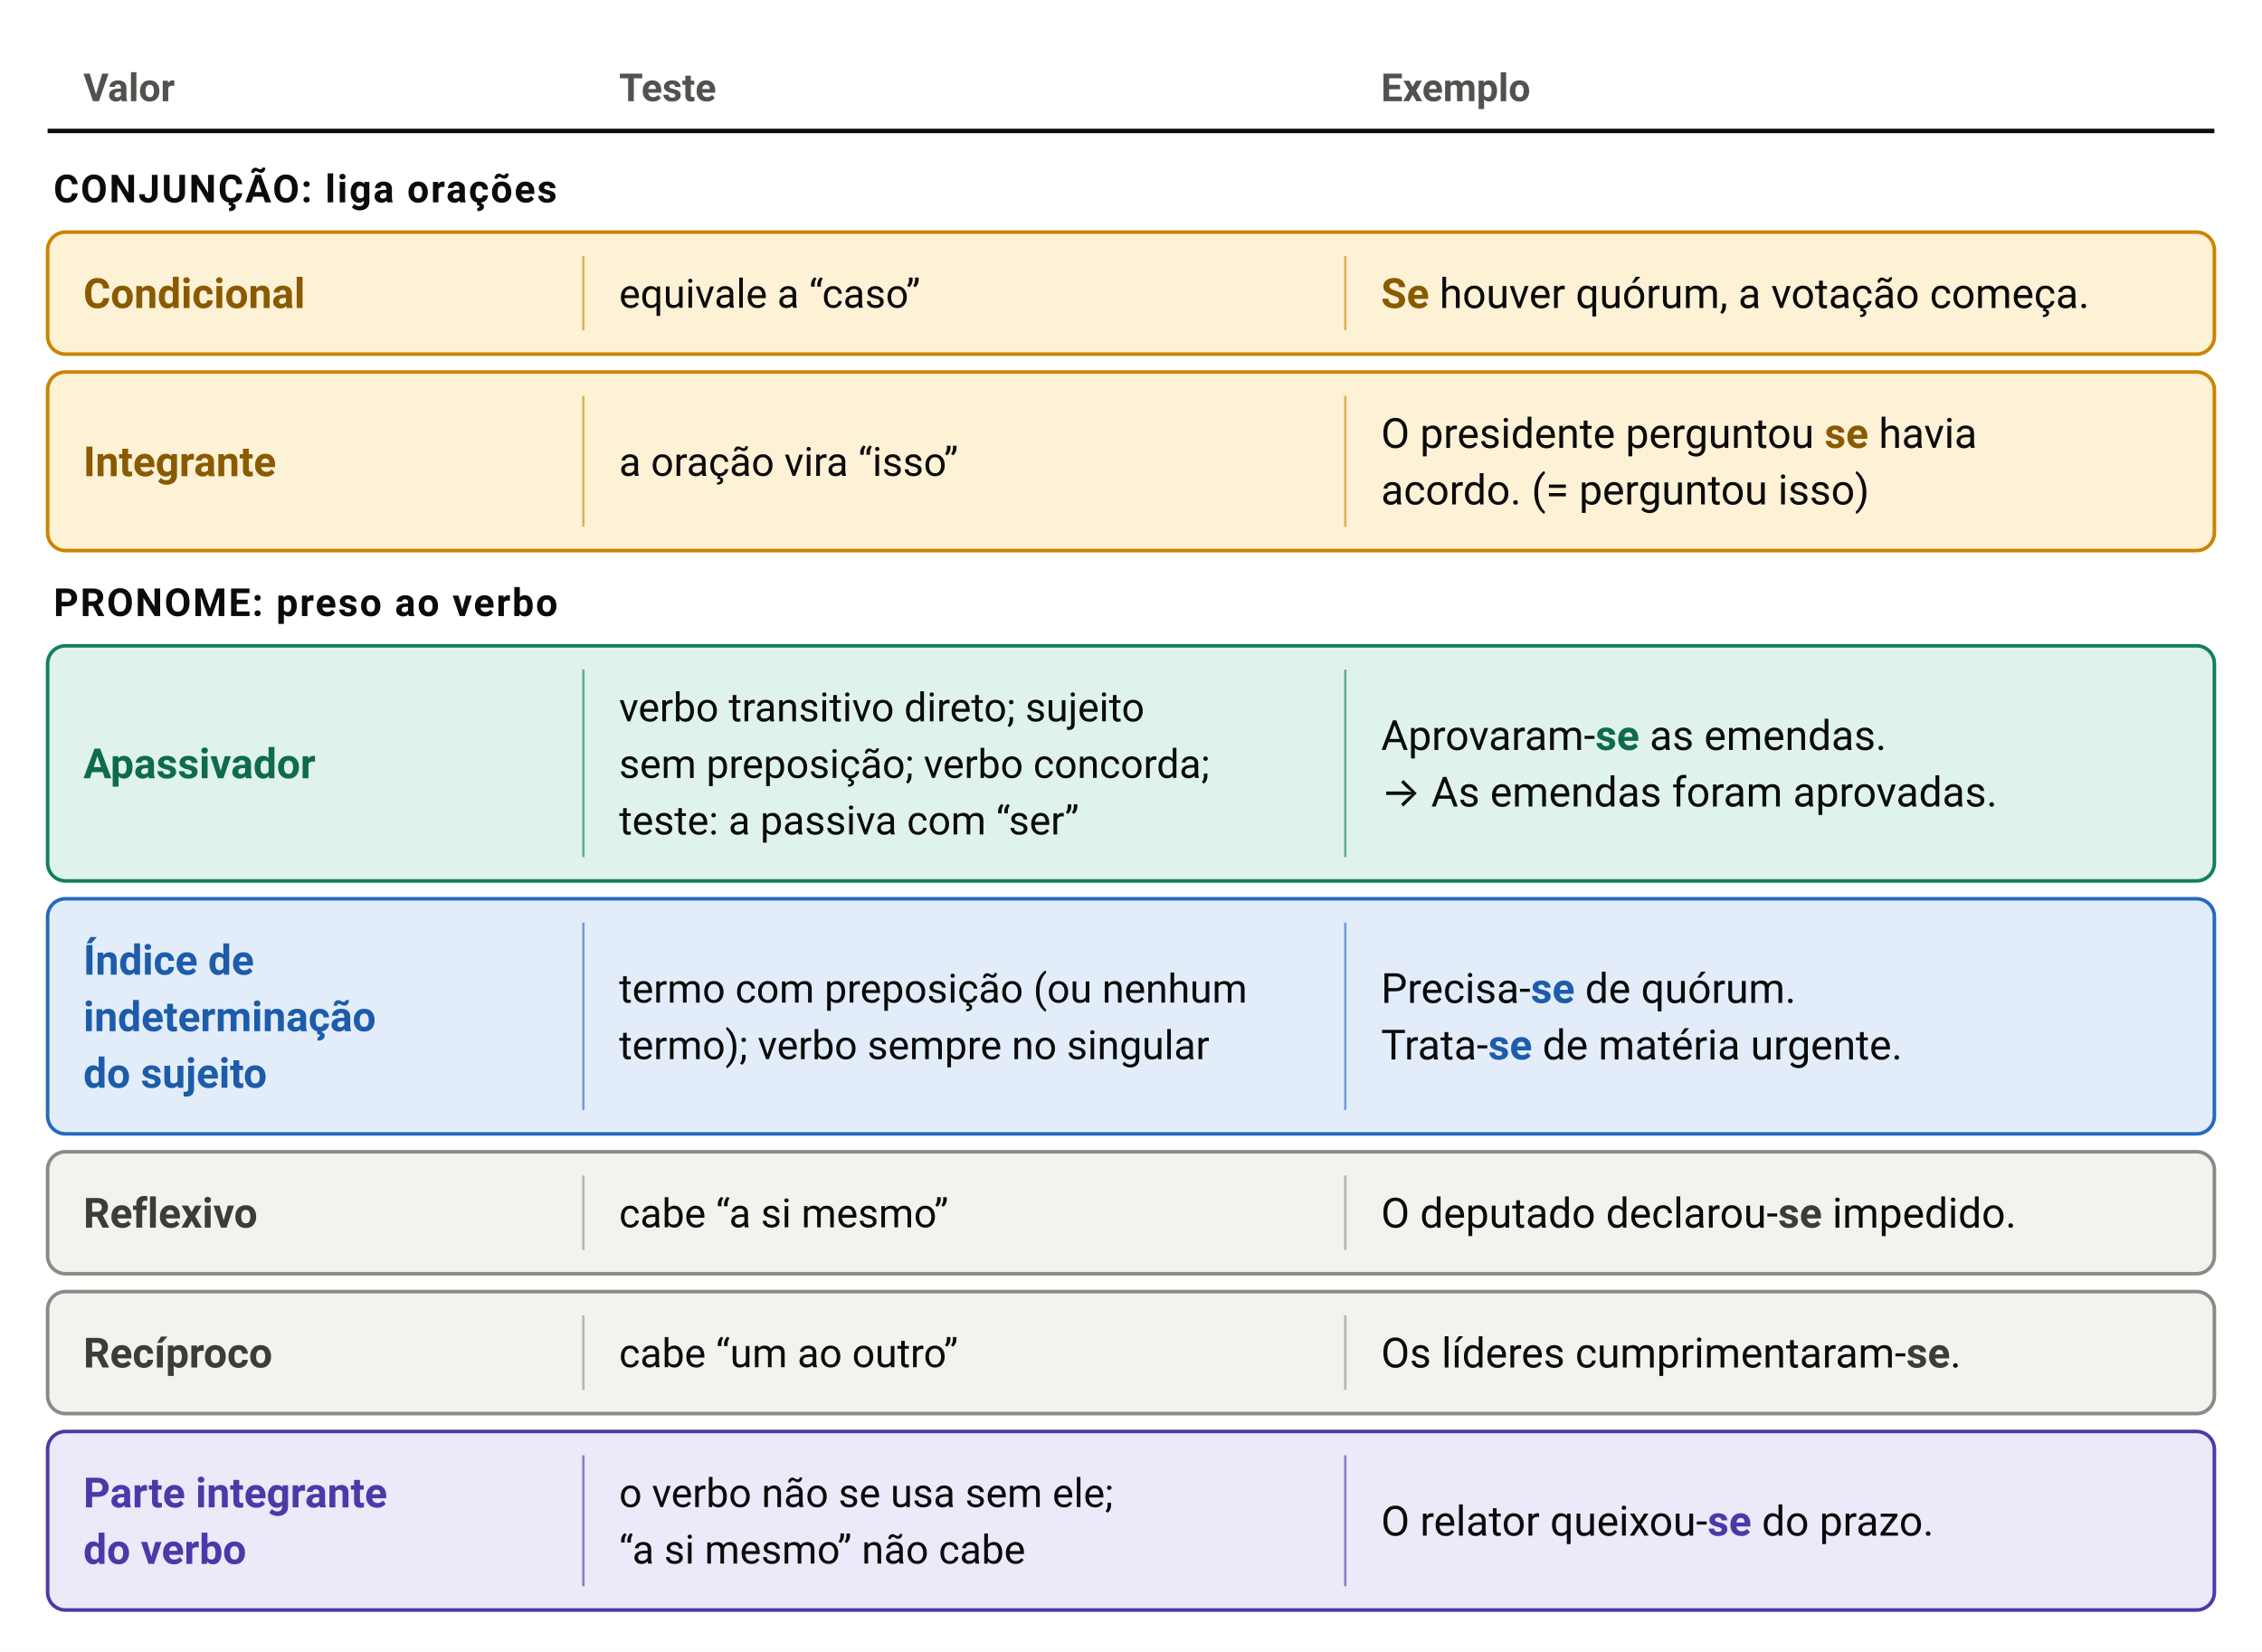
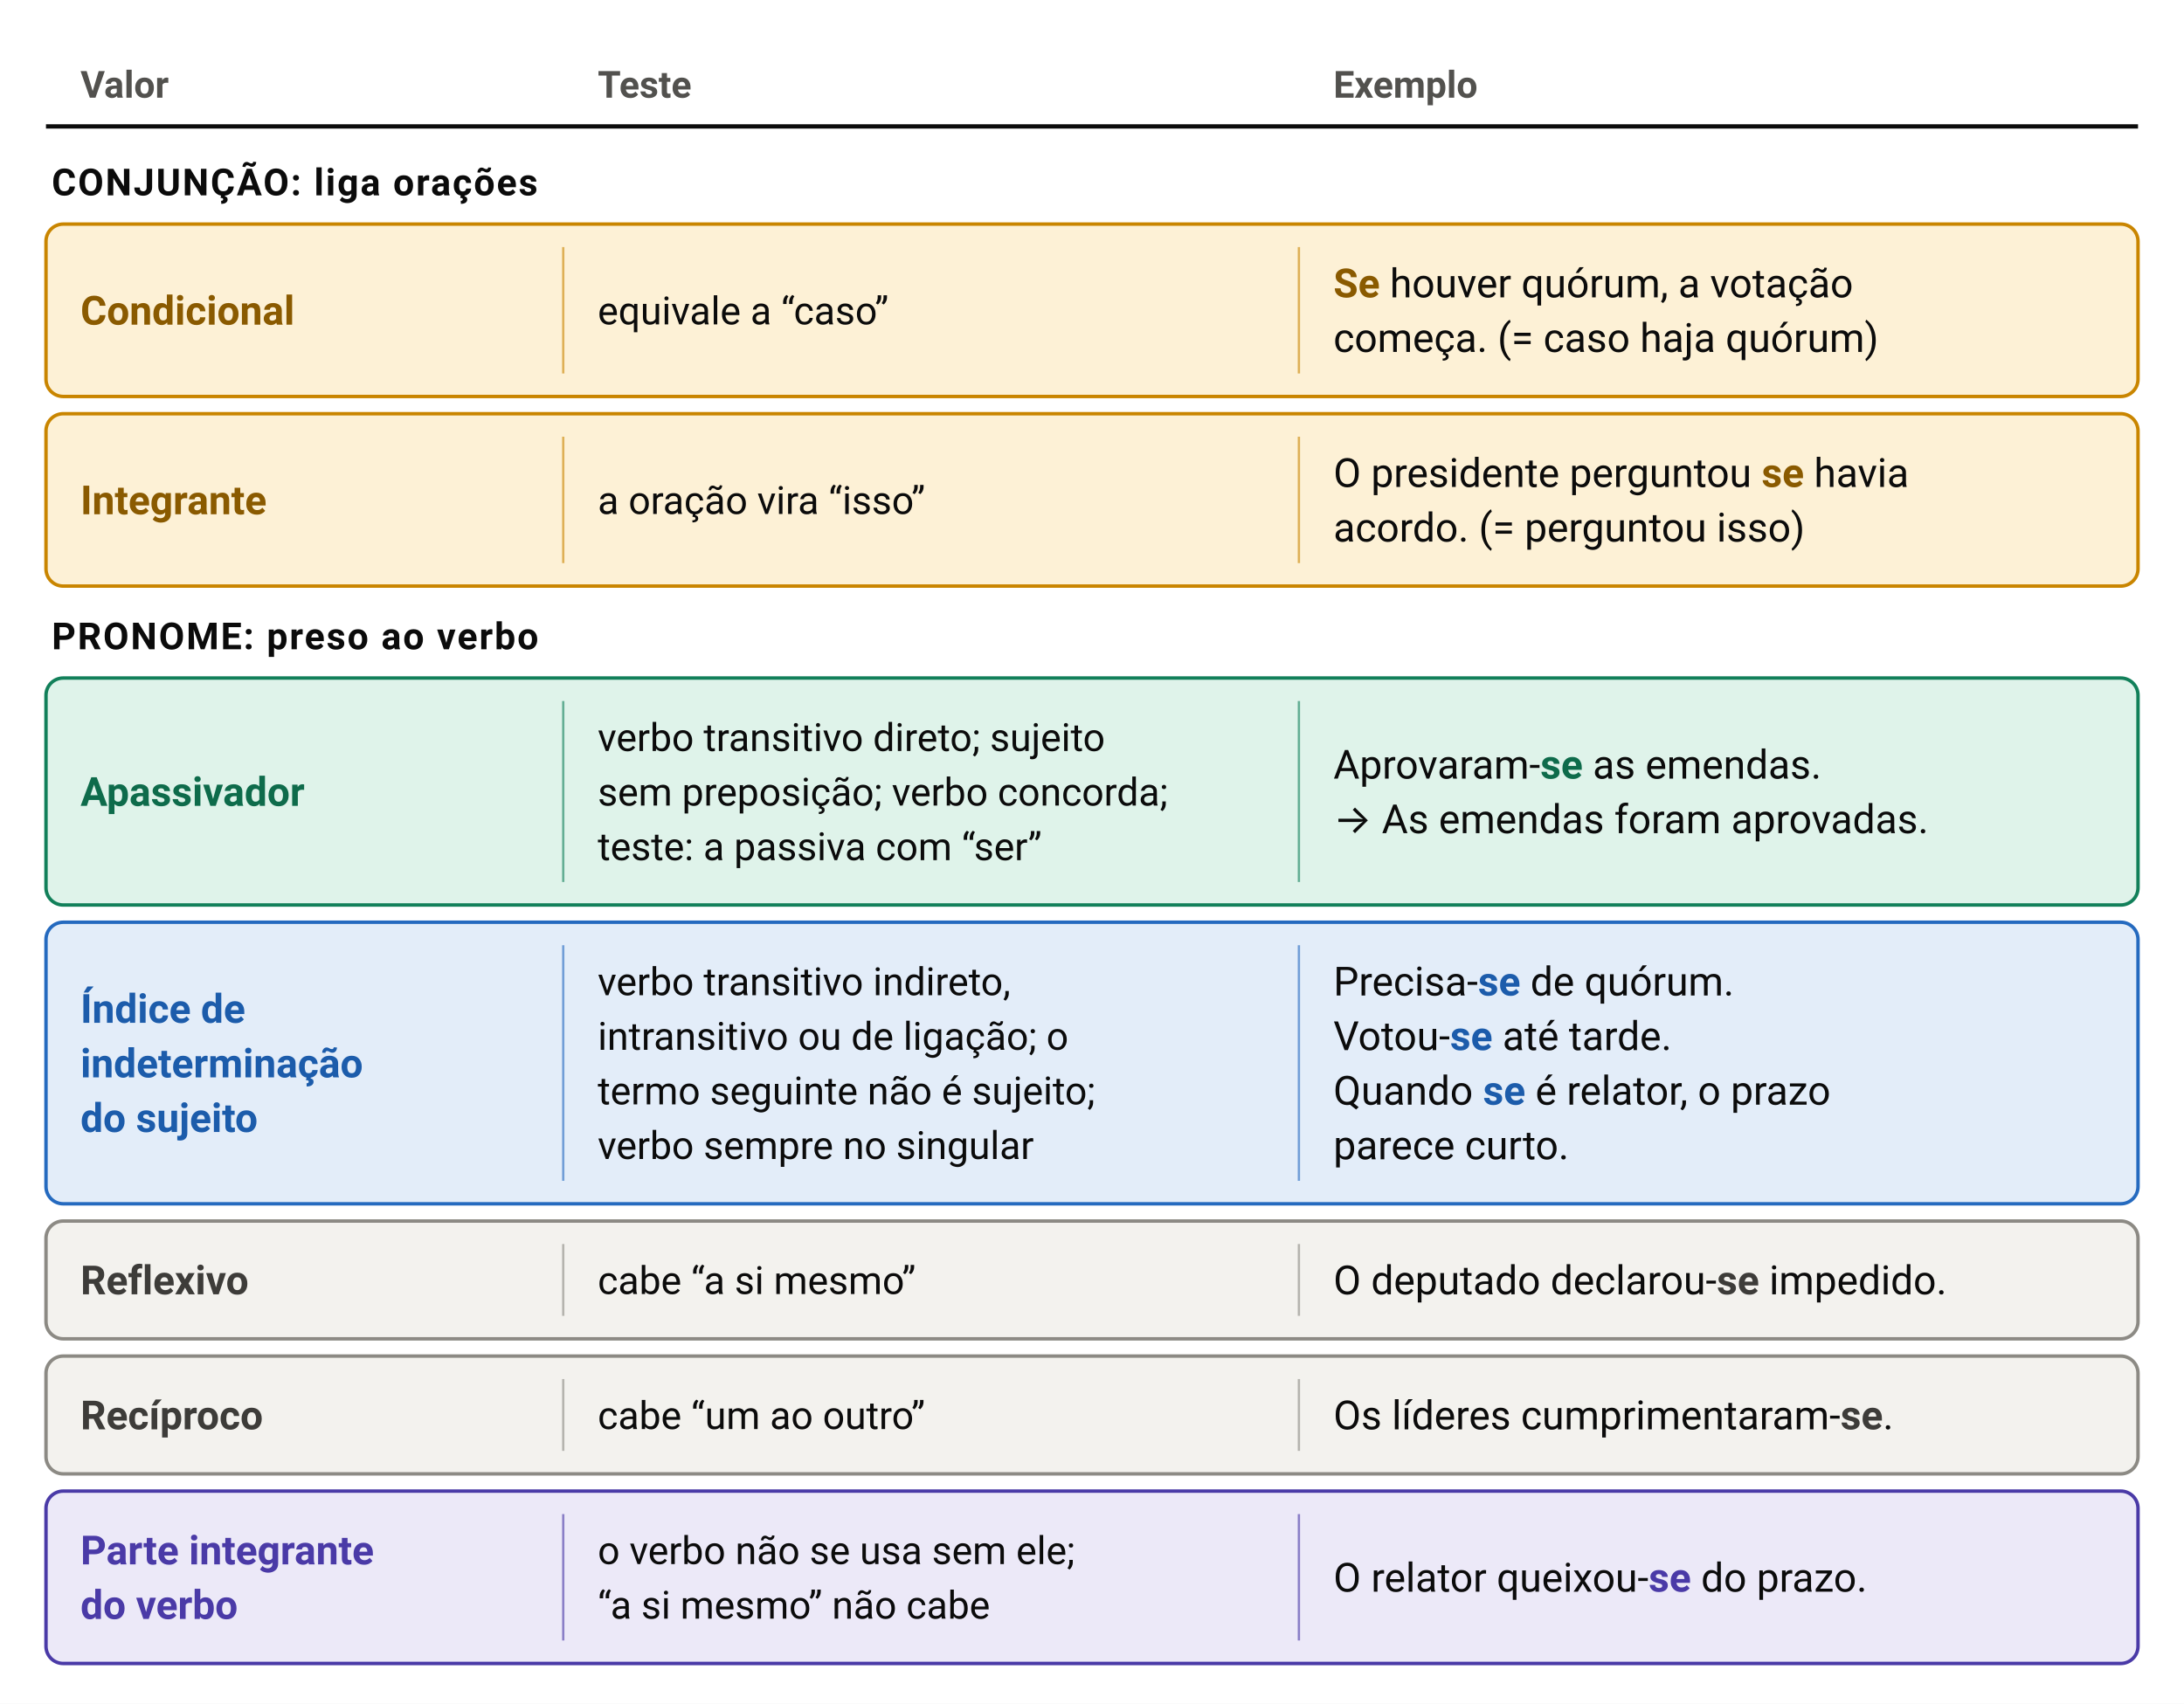
- <svg xmlns="http://www.w3.org/2000/svg" width="760" height="555" viewBox="0 0 760 555" font-family="system-ui, -apple-system, 'Segoe UI', Roboto, sans-serif">
-   <rect width="760" height="555" fill="#ffffff" />
+ <svg xmlns="http://www.w3.org/2000/svg" width="760" height="593" viewBox="0 0 760 593" font-family="system-ui, -apple-system, 'Segoe UI', Roboto, sans-serif">
+   <rect width="760" height="593" fill="#ffffff" />
  <g font-size="13" font-weight="700" fill="#52514e">
    <text x="28" y="34">Valor</text>
    <text x="208" y="34">Teste</text>
    <text x="464" y="34">Exemplo</text>
  </g>
  <line x1="16" y1="44" x2="744" y2="44" stroke="#0b0b0b" stroke-width="1.5" />
  <text x="18" y="68" font-size="13" font-weight="700" fill="#0b0b0b" letter-spacing="0.6">CONJUNÇÃO: liga orações</text>
-   <rect x="16" y="78" width="728" height="41" rx="6" fill="#fdf1d6" stroke="#c98500" stroke-width="1.2" />
-   <line x1="196" y1="86" x2="196" y2="111" stroke="#c98500" stroke-width="0.8" stroke-opacity="0.6" />
-   <line x1="452" y1="86" x2="452" y2="111" stroke="#c98500" stroke-width="0.8" stroke-opacity="0.6" />
-   <text x="28" y="103.5" font-size="14" font-weight="700" fill="#8a5a00">Condicional</text>
-   <text x="208" y="103.4" font-size="13.5" fill="#0b0b0b">equivale a “caso”</text>
+   <rect x="16" y="78" width="728" height="60" rx="6" fill="#fdf1d6" stroke="#c98500" stroke-width="1.2" />
+   <line x1="196" y1="86" x2="196" y2="130" stroke="#c98500" stroke-width="0.8" stroke-opacity="0.6" />
+   <line x1="452" y1="86" x2="452" y2="130" stroke="#c98500" stroke-width="0.8" stroke-opacity="0.6" />
+   <text x="28" y="113.0" font-size="14" font-weight="700" fill="#8a5a00">Condicional</text>
+   <text x="208" y="112.9" font-size="13.5" fill="#0b0b0b">equivale a “caso”</text>
  <text x="464" y="103.5" font-size="14" fill="#0b0b0b">
-     <tspan font-weight="700" fill="#8a5a00">Se</tspan> houver quórum, a votação começa.</text>
-   <rect x="16" y="125" width="728" height="60" rx="6" fill="#fdf1d6" stroke="#c98500" stroke-width="1.2" />
-   <line x1="196" y1="133" x2="196" y2="177" stroke="#c98500" stroke-width="0.8" stroke-opacity="0.6" />
-   <line x1="452" y1="133" x2="452" y2="177" stroke="#c98500" stroke-width="0.8" stroke-opacity="0.6" />
-   <text x="28" y="160.0" font-size="14" font-weight="700" fill="#8a5a00">Integrante</text>
-   <text x="208" y="159.9" font-size="13.5" fill="#0b0b0b">a oração vira “isso”</text>
-   <text x="464" y="150.5" font-size="14" fill="#0b0b0b">O presidente perguntou <tspan font-weight="700" fill="#8a5a00">se</tspan> havia</text>
-   <text x="464" y="169.5" font-size="14" fill="#0b0b0b">acordo. (= perguntou isso)</text>
-   <text x="18" y="207" font-size="13" font-weight="700" fill="#0b0b0b" letter-spacing="0.6">PRONOME: preso ao verbo</text>
-   <rect x="16" y="217" width="728" height="79" rx="6" fill="#dff3ea" stroke="#12805a" stroke-width="1.2" />
-   <line x1="196" y1="225" x2="196" y2="288" stroke="#12805a" stroke-width="0.8" stroke-opacity="0.6" />
-   <line x1="452" y1="225" x2="452" y2="288" stroke="#12805a" stroke-width="0.8" stroke-opacity="0.6" />
-   <text x="28" y="261.5" font-size="14" font-weight="700" fill="#0e6b4b">Apassivador</text>
-   <text x="208" y="242.4" font-size="13.5" fill="#0b0b0b">verbo transitivo direto; sujeito</text>
-   <text x="208" y="261.4" font-size="13.5" fill="#0b0b0b">sem preposição; verbo concorda;</text>
-   <text x="208" y="280.4" font-size="13.5" fill="#0b0b0b">teste: a passiva com “ser”</text>
-   <text x="464" y="252.0" font-size="14" fill="#0b0b0b">Aprovaram-<tspan font-weight="700" fill="#0e6b4b">se</tspan> as emendas.</text>
-   <text x="464" y="271.0" font-size="14" fill="#0b0b0b">→ As emendas foram aprovadas.</text>
-   <rect x="16" y="302" width="728" height="79" rx="6" fill="#e3edf9" stroke="#256abf" stroke-width="1.2" />
-   <line x1="196" y1="310" x2="196" y2="373" stroke="#256abf" stroke-width="0.8" stroke-opacity="0.6" />
-   <line x1="452" y1="310" x2="452" y2="373" stroke="#256abf" stroke-width="0.8" stroke-opacity="0.6" />
-   <text x="28" y="327.5" font-size="14" font-weight="700" fill="#1c5cab">Índice de</text>
-   <text x="28" y="346.5" font-size="14" font-weight="700" fill="#1c5cab">indeterminação</text>
-   <text x="28" y="365.5" font-size="14" font-weight="700" fill="#1c5cab">do sujeito</text>
-   <text x="208" y="336.9" font-size="13.5" fill="#0b0b0b">termo com preposição (ou nenhum</text>
-   <text x="208" y="355.9" font-size="13.5" fill="#0b0b0b">termo); verbo sempre no singular</text>
-   <text x="464" y="337.0" font-size="14" fill="#0b0b0b">Precisa-<tspan font-weight="700" fill="#1c5cab">se</tspan> de quórum.</text>
-   <text x="464" y="356.0" font-size="14" fill="#0b0b0b">Trata-<tspan font-weight="700" fill="#1c5cab">se</tspan> de matéria urgente.</text>
-   <rect x="16" y="387" width="728" height="41" rx="6" fill="#f3f2ee" stroke="#8c8a84" stroke-width="1.2" />
-   <line x1="196" y1="395" x2="196" y2="420" stroke="#8c8a84" stroke-width="0.8" stroke-opacity="0.6" />
-   <line x1="452" y1="395" x2="452" y2="420" stroke="#8c8a84" stroke-width="0.8" stroke-opacity="0.6" />
-   <text x="28" y="412.5" font-size="14" font-weight="700" fill="#3d3c39">Reflexivo</text>
-   <text x="208" y="412.4" font-size="13.5" fill="#0b0b0b">cabe “a si mesmo”</text>
-   <text x="464" y="412.5" font-size="14" fill="#0b0b0b">O deputado declarou-<tspan font-weight="700" fill="#3d3c39">se</tspan> impedido.</text>
-   <rect x="16" y="434" width="728" height="41" rx="6" fill="#f3f2ee" stroke="#8c8a84" stroke-width="1.2" />
-   <line x1="196" y1="442" x2="196" y2="467" stroke="#8c8a84" stroke-width="0.8" stroke-opacity="0.6" />
-   <line x1="452" y1="442" x2="452" y2="467" stroke="#8c8a84" stroke-width="0.8" stroke-opacity="0.6" />
-   <text x="28" y="459.5" font-size="14" font-weight="700" fill="#3d3c39">Recíproco</text>
-   <text x="208" y="459.4" font-size="13.5" fill="#0b0b0b">cabe “um ao outro”</text>
-   <text x="464" y="459.5" font-size="14" fill="#0b0b0b">Os líderes cumprimentaram-<tspan font-weight="700" fill="#3d3c39">se</tspan>.</text>
-   <rect x="16" y="481" width="728" height="60" rx="6" fill="#ece9f8" stroke="#4a3aa7" stroke-width="1.2" />
-   <line x1="196" y1="489" x2="196" y2="533" stroke="#4a3aa7" stroke-width="0.8" stroke-opacity="0.6" />
-   <line x1="452" y1="489" x2="452" y2="533" stroke="#4a3aa7" stroke-width="0.8" stroke-opacity="0.6" />
-   <text x="28" y="506.5" font-size="14" font-weight="700" fill="#4a3aa7">Parte integrante</text>
-   <text x="28" y="525.5" font-size="14" font-weight="700" fill="#4a3aa7">do verbo</text>
-   <text x="208" y="506.4" font-size="13.5" fill="#0b0b0b">o verbo não se usa sem ele;</text>
-   <text x="208" y="525.4" font-size="13.5" fill="#0b0b0b">“a si mesmo” não cabe</text>
-   <text x="464" y="516.0" font-size="14" fill="#0b0b0b">O relator queixou-<tspan font-weight="700" fill="#4a3aa7">se</tspan> do prazo.</text>
+     <tspan font-weight="700" fill="#8a5a00">Se</tspan> houver quórum, a votação</text>
+   <text x="464" y="122.5" font-size="14" fill="#0b0b0b">começa. (= caso haja quórum)</text>
+   <rect x="16" y="144" width="728" height="60" rx="6" fill="#fdf1d6" stroke="#c98500" stroke-width="1.2" />
+   <line x1="196" y1="152" x2="196" y2="196" stroke="#c98500" stroke-width="0.8" stroke-opacity="0.6" />
+   <line x1="452" y1="152" x2="452" y2="196" stroke="#c98500" stroke-width="0.8" stroke-opacity="0.6" />
+   <text x="28" y="179.0" font-size="14" font-weight="700" fill="#8a5a00">Integrante</text>
+   <text x="208" y="178.9" font-size="13.5" fill="#0b0b0b">a oração vira “isso”</text>
+   <text x="464" y="169.5" font-size="14" fill="#0b0b0b">O presidente perguntou <tspan font-weight="700" fill="#8a5a00">se</tspan> havia</text>
+   <text x="464" y="188.5" font-size="14" fill="#0b0b0b">acordo. (= perguntou isso)</text>
+   <text x="18" y="226" font-size="13" font-weight="700" fill="#0b0b0b" letter-spacing="0.6">PRONOME: preso ao verbo</text>
+   <rect x="16" y="236" width="728" height="79" rx="6" fill="#dff3ea" stroke="#12805a" stroke-width="1.2" />
+   <line x1="196" y1="244" x2="196" y2="307" stroke="#12805a" stroke-width="0.8" stroke-opacity="0.6" />
+   <line x1="452" y1="244" x2="452" y2="307" stroke="#12805a" stroke-width="0.8" stroke-opacity="0.6" />
+   <text x="28" y="280.5" font-size="14" font-weight="700" fill="#0e6b4b">Apassivador</text>
+   <text x="208" y="261.4" font-size="13.5" fill="#0b0b0b">verbo transitivo direto; sujeito</text>
+   <text x="208" y="280.4" font-size="13.5" fill="#0b0b0b">sem preposição; verbo concorda;</text>
+   <text x="208" y="299.4" font-size="13.5" fill="#0b0b0b">teste: a passiva com “ser”</text>
+   <text x="464" y="271.0" font-size="14" fill="#0b0b0b">Aprovaram-<tspan font-weight="700" fill="#0e6b4b">se</tspan> as emendas.</text>
+   <text x="464" y="290.0" font-size="14" fill="#0b0b0b">→ As emendas foram aprovadas.</text>
+   <rect x="16" y="321" width="728" height="98" rx="6" fill="#e3edf9" stroke="#256abf" stroke-width="1.2" />
+   <line x1="196" y1="329" x2="196" y2="411" stroke="#256abf" stroke-width="0.8" stroke-opacity="0.6" />
+   <line x1="452" y1="329" x2="452" y2="411" stroke="#256abf" stroke-width="0.8" stroke-opacity="0.6" />
+   <text x="28" y="356.0" font-size="14" font-weight="700" fill="#1c5cab">Índice de</text>
+   <text x="28" y="375.0" font-size="14" font-weight="700" fill="#1c5cab">indeterminação</text>
+   <text x="28" y="394.0" font-size="14" font-weight="700" fill="#1c5cab">do sujeito</text>
+   <text x="208" y="346.4" font-size="13.5" fill="#0b0b0b">verbo transitivo indireto,</text>
+   <text x="208" y="365.4" font-size="13.5" fill="#0b0b0b">intransitivo ou de ligação; o</text>
+   <text x="208" y="384.4" font-size="13.5" fill="#0b0b0b">termo seguinte não é sujeito;</text>
+   <text x="208" y="403.4" font-size="13.5" fill="#0b0b0b">verbo sempre no singular</text>
+   <text x="464" y="346.5" font-size="14" fill="#0b0b0b">Precisa-<tspan font-weight="700" fill="#1c5cab">se</tspan> de quórum.</text>
+   <text x="464" y="365.5" font-size="14" fill="#0b0b0b">Votou-<tspan font-weight="700" fill="#1c5cab">se</tspan> até tarde.</text>
+   <text x="464" y="384.5" font-size="14" fill="#0b0b0b">Quando <tspan font-weight="700" fill="#1c5cab">se</tspan> é relator, o prazo</text>
+   <text x="464" y="403.5" font-size="14" fill="#0b0b0b">parece curto.</text>
+   <rect x="16" y="425" width="728" height="41" rx="6" fill="#f3f2ee" stroke="#8c8a84" stroke-width="1.2" />
+   <line x1="196" y1="433" x2="196" y2="458" stroke="#8c8a84" stroke-width="0.8" stroke-opacity="0.6" />
+   <line x1="452" y1="433" x2="452" y2="458" stroke="#8c8a84" stroke-width="0.8" stroke-opacity="0.6" />
+   <text x="28" y="450.5" font-size="14" font-weight="700" fill="#3d3c39">Reflexivo</text>
+   <text x="208" y="450.4" font-size="13.5" fill="#0b0b0b">cabe “a si mesmo”</text>
+   <text x="464" y="450.5" font-size="14" fill="#0b0b0b">O deputado declarou-<tspan font-weight="700" fill="#3d3c39">se</tspan> impedido.</text>
+   <rect x="16" y="472" width="728" height="41" rx="6" fill="#f3f2ee" stroke="#8c8a84" stroke-width="1.2" />
+   <line x1="196" y1="480" x2="196" y2="505" stroke="#8c8a84" stroke-width="0.8" stroke-opacity="0.6" />
+   <line x1="452" y1="480" x2="452" y2="505" stroke="#8c8a84" stroke-width="0.8" stroke-opacity="0.6" />
+   <text x="28" y="497.5" font-size="14" font-weight="700" fill="#3d3c39">Recíproco</text>
+   <text x="208" y="497.4" font-size="13.5" fill="#0b0b0b">cabe “um ao outro”</text>
+   <text x="464" y="497.5" font-size="14" fill="#0b0b0b">Os líderes cumprimentaram-<tspan font-weight="700" fill="#3d3c39">se</tspan>.</text>
+   <rect x="16" y="519" width="728" height="60" rx="6" fill="#ece9f8" stroke="#4a3aa7" stroke-width="1.2" />
+   <line x1="196" y1="527" x2="196" y2="571" stroke="#4a3aa7" stroke-width="0.8" stroke-opacity="0.6" />
+   <line x1="452" y1="527" x2="452" y2="571" stroke="#4a3aa7" stroke-width="0.8" stroke-opacity="0.6" />
+   <text x="28" y="544.5" font-size="14" font-weight="700" fill="#4a3aa7">Parte integrante</text>
+   <text x="28" y="563.5" font-size="14" font-weight="700" fill="#4a3aa7">do verbo</text>
+   <text x="208" y="544.4" font-size="13.5" fill="#0b0b0b">o verbo não se usa sem ele;</text>
+   <text x="208" y="563.4" font-size="13.5" fill="#0b0b0b">“a si mesmo” não cabe</text>
+   <text x="464" y="554.0" font-size="14" fill="#0b0b0b">O relator queixou-<tspan font-weight="700" fill="#4a3aa7">se</tspan> do prazo.</text>
</svg>
